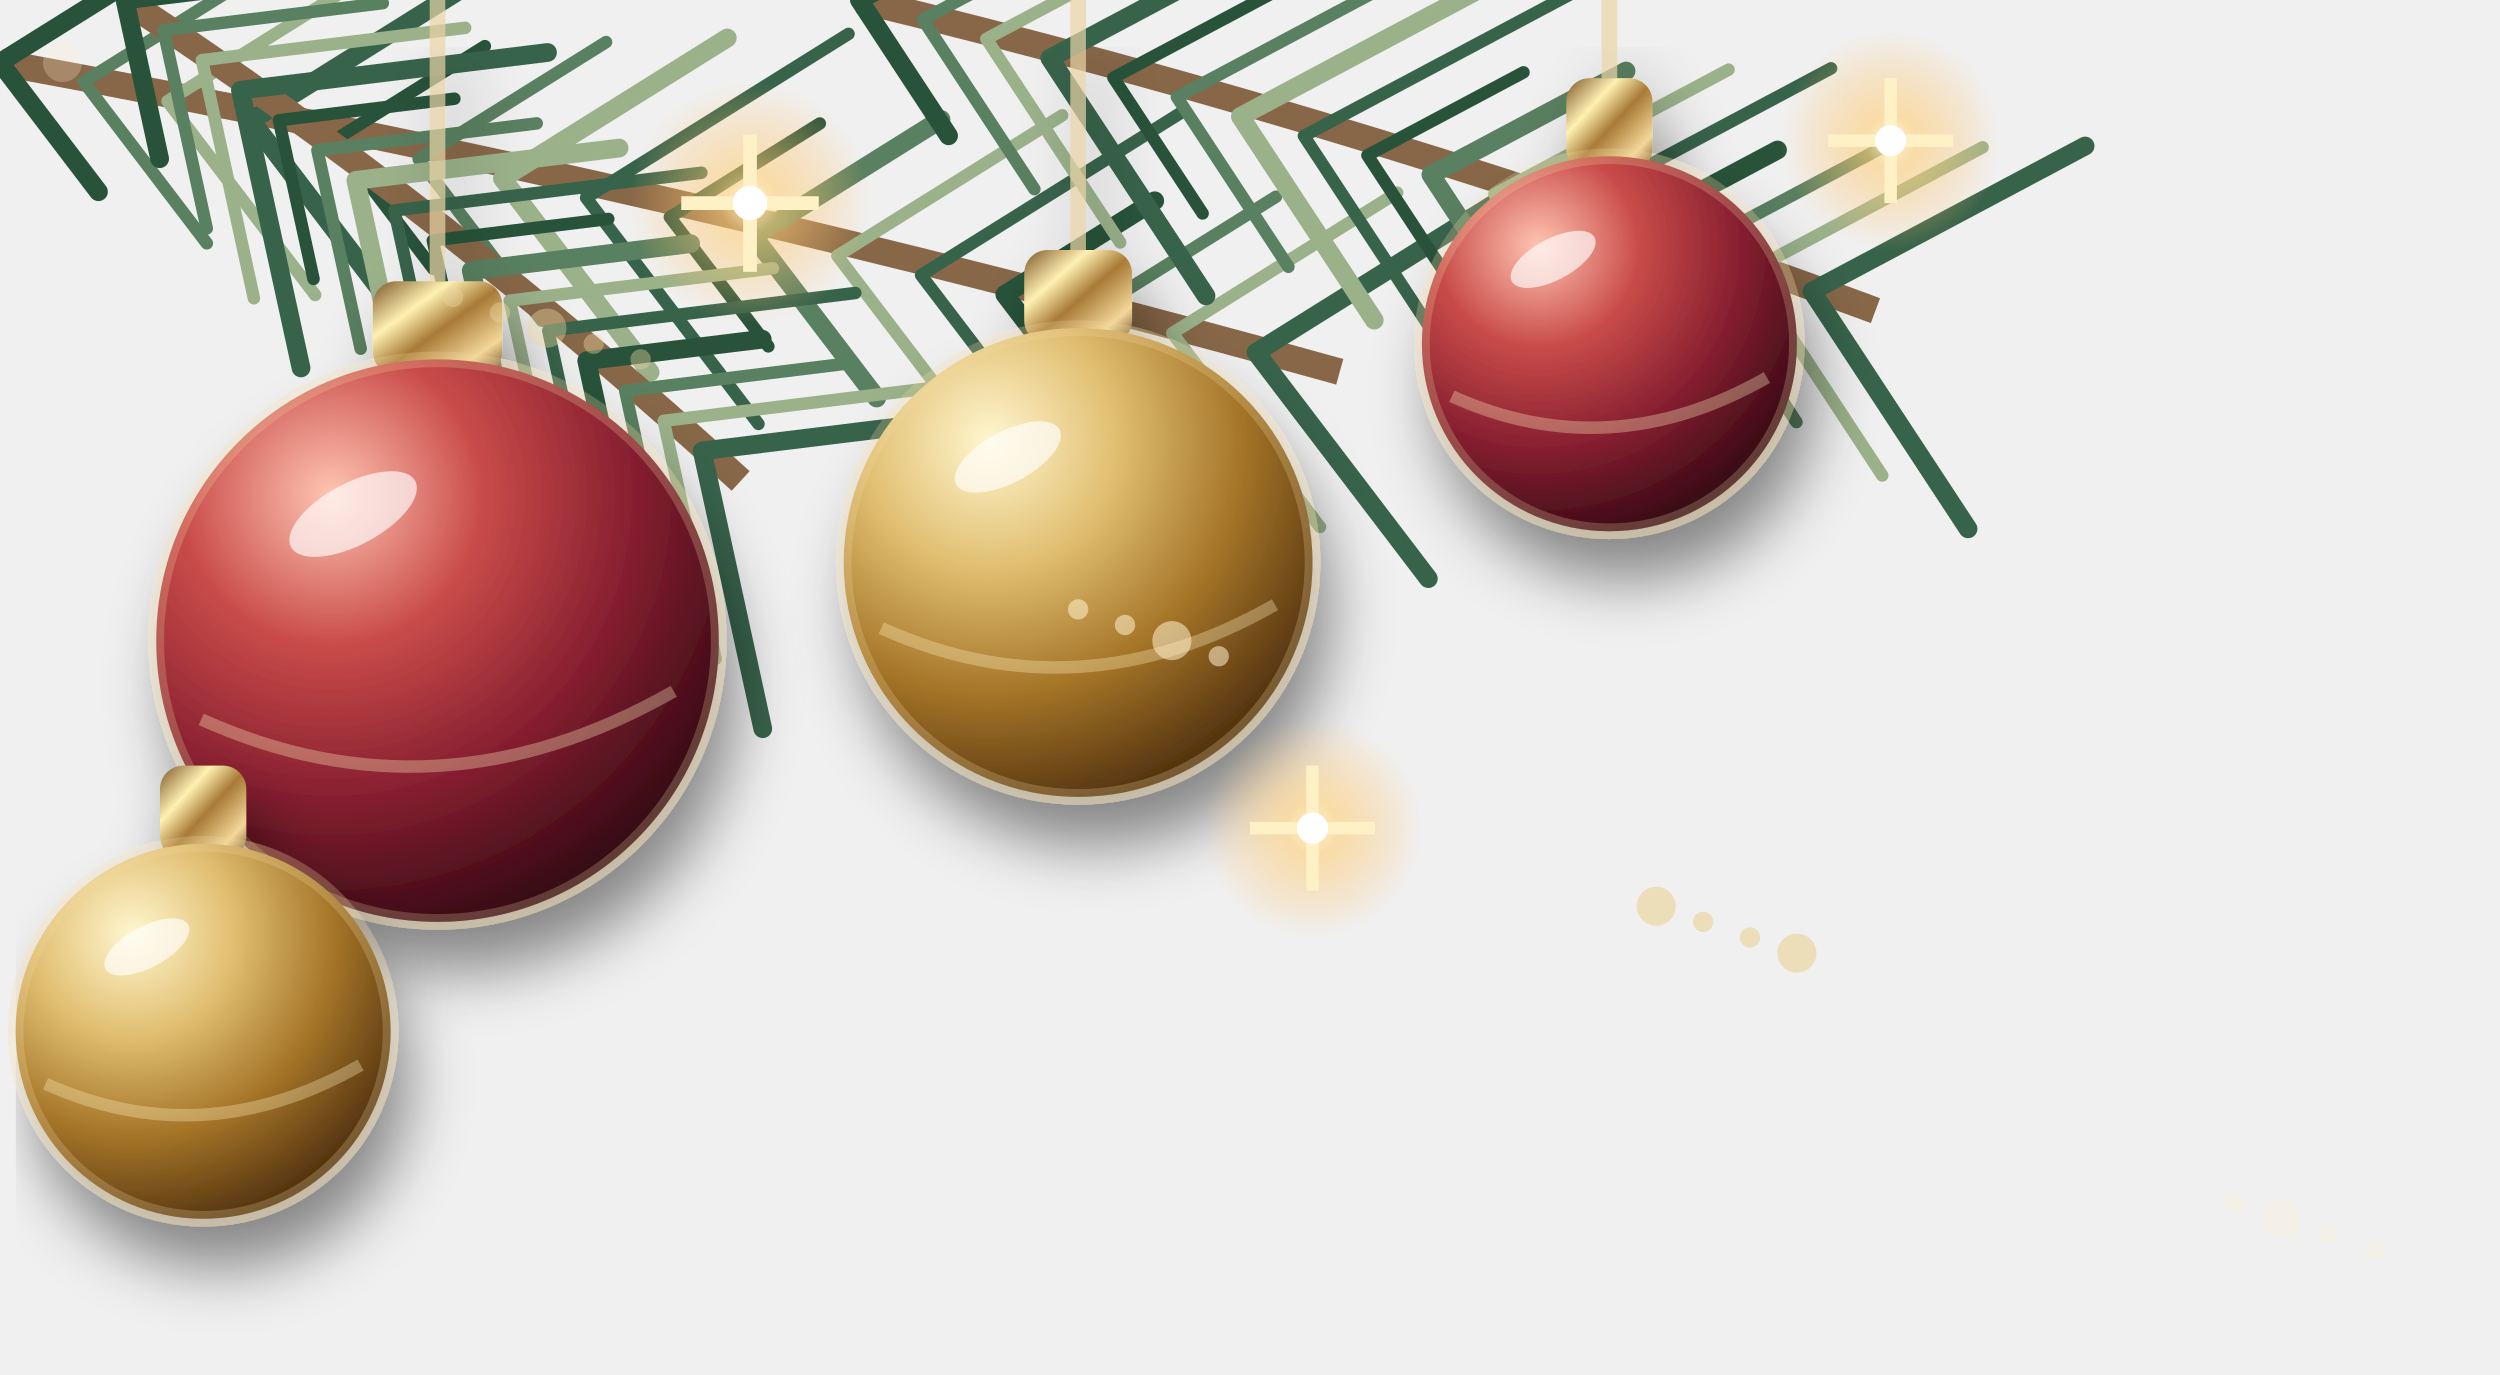
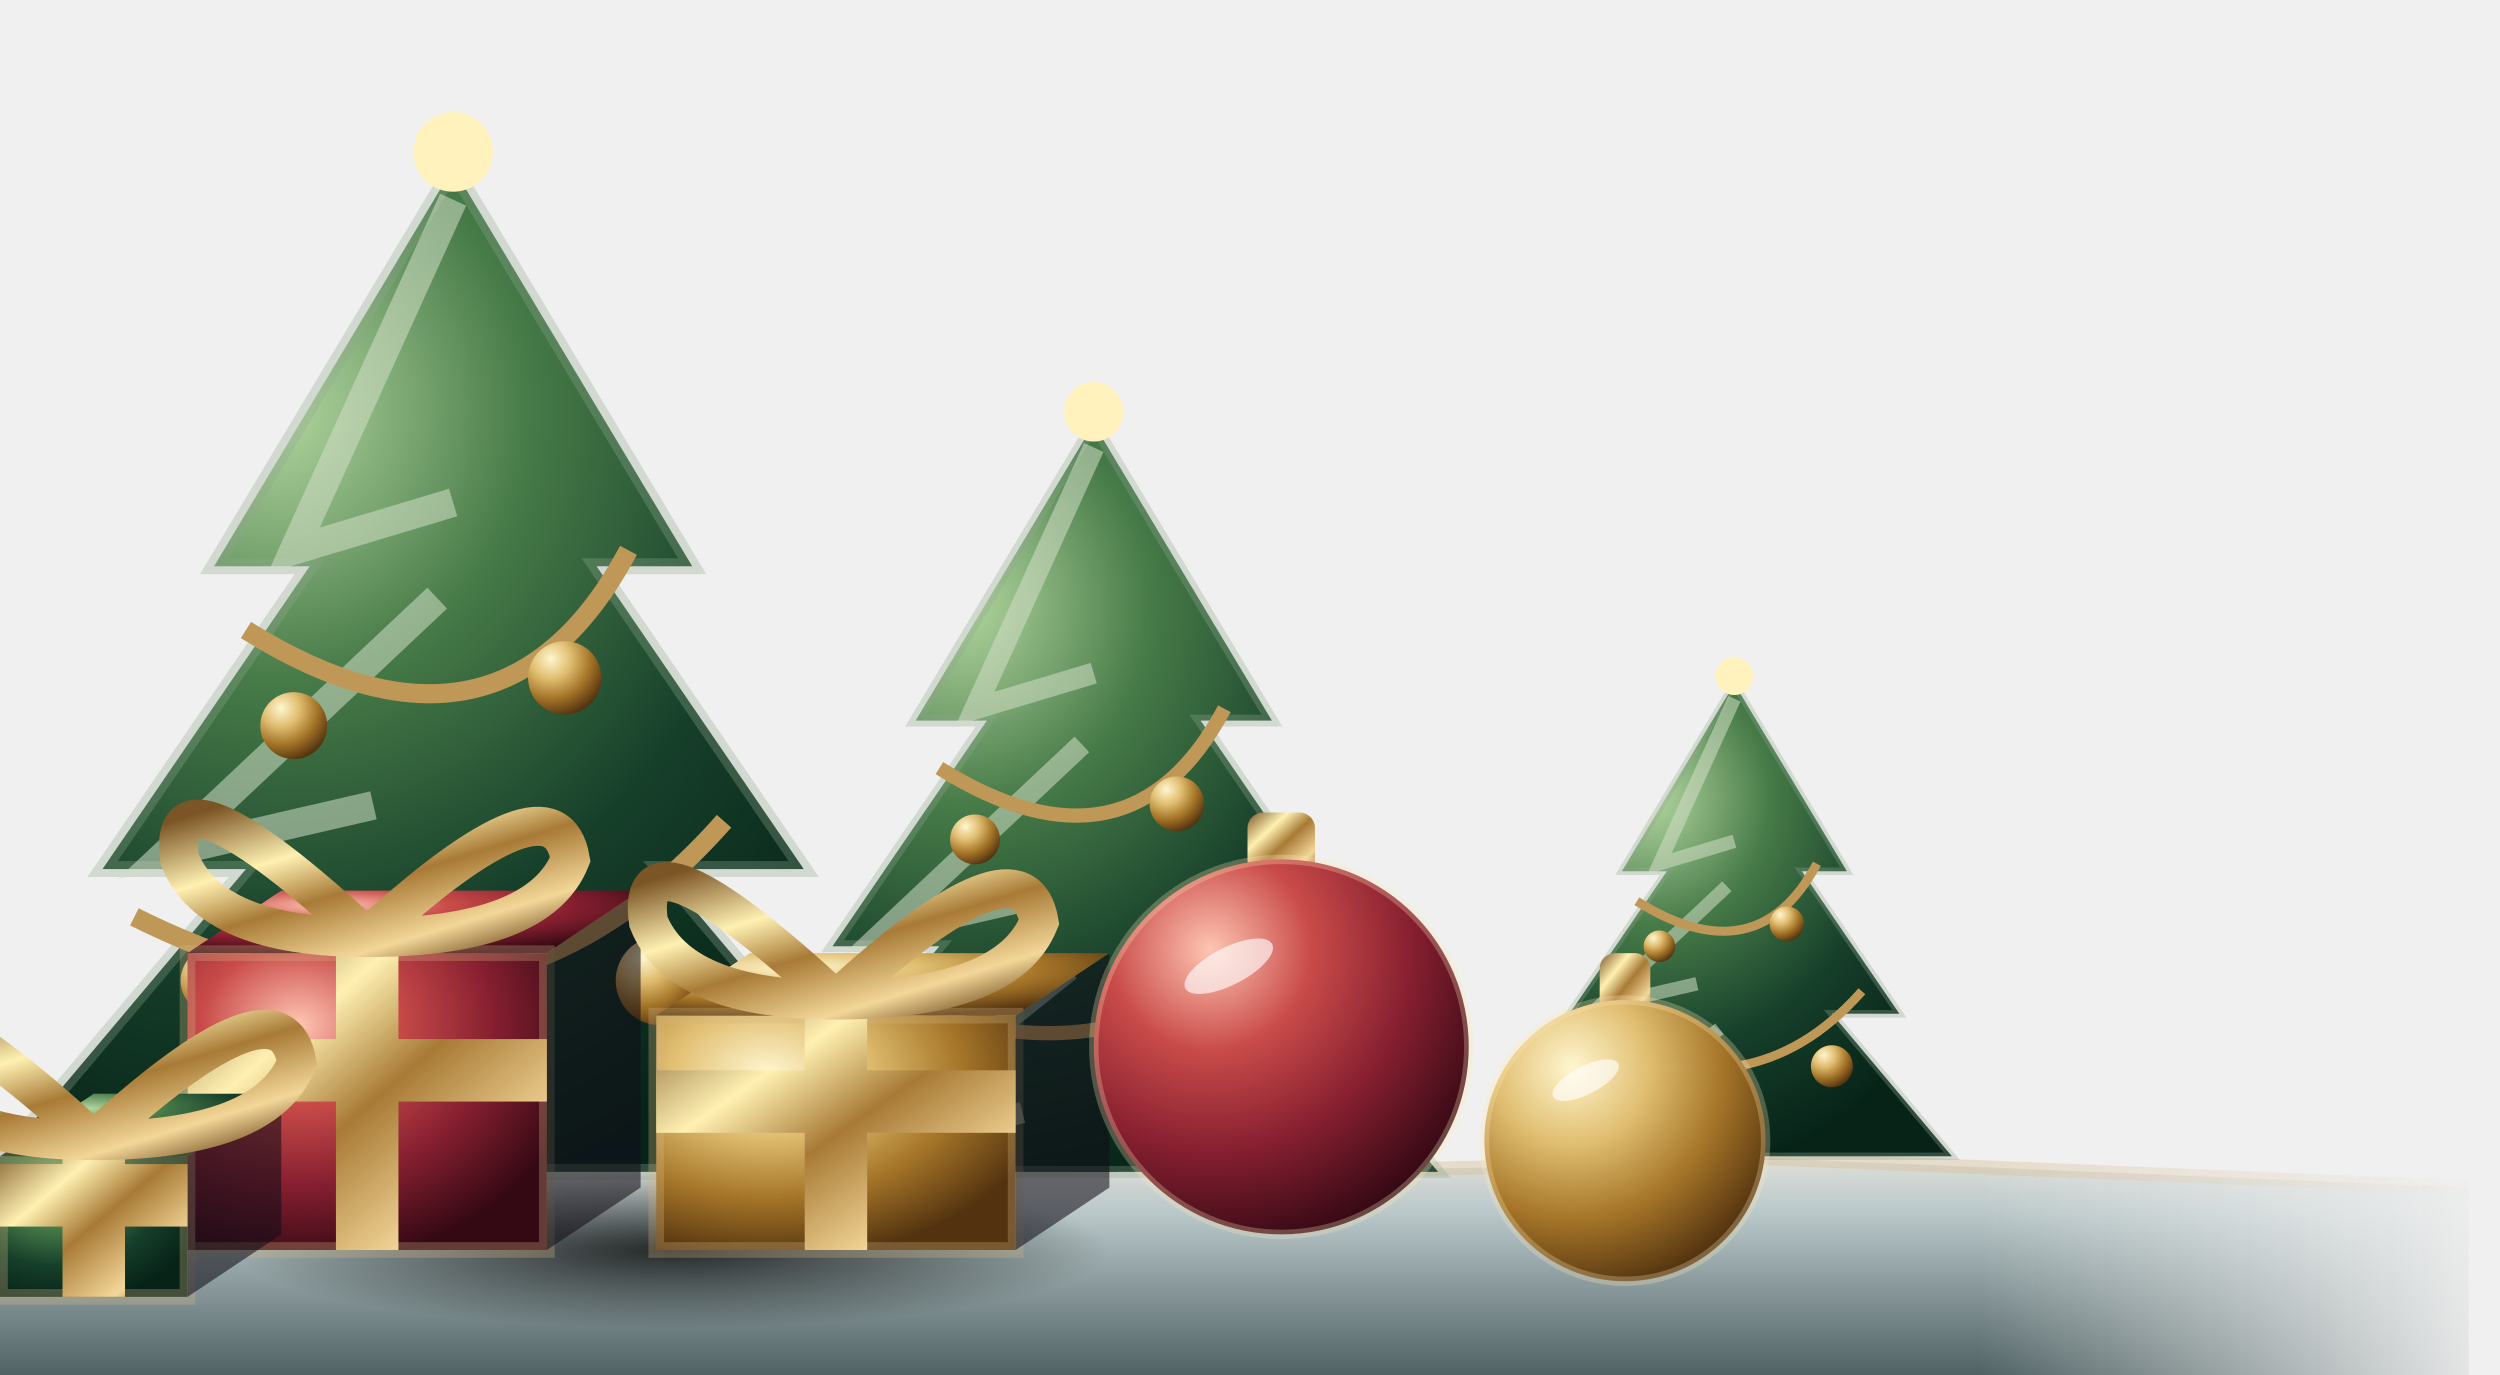
<svg xmlns="http://www.w3.org/2000/svg" viewBox="0 0 160 88" aria-hidden="true">
  <defs>
    <radialGradient id="gold" cx="31%" cy="24%" r="81%">
      <stop offset="0" stop-color="#fff6cf" />
      <stop offset="0.333" stop-color="#e1bf72" />
      <stop offset="0.667" stop-color="#a57528" />
      <stop offset="1" stop-color="#52320f" />
    </radialGradient>
    <radialGradient id="silver" cx="31%" cy="24%" r="81%">
      <stop offset="0" stop-color="#ffffff" />
      <stop offset="0.333" stop-color="#cdd4db" />
      <stop offset="0.667" stop-color="#7a8290" />
      <stop offset="1" stop-color="#373d48" />
    </radialGradient>
    <radialGradient id="red" cx="31%" cy="24%" r="81%">
      <stop offset="0" stop-color="#ffc5b2" />
      <stop offset="0.333" stop-color="#c94b49" />
      <stop offset="0.667" stop-color="#861f30" />
      <stop offset="1" stop-color="#350914" />
    </radialGradient>
    <radialGradient id="pink" cx="31%" cy="24%" r="81%">
      <stop offset="0" stop-color="#ffe5df" />
      <stop offset="0.333" stop-color="#e79aa8" />
      <stop offset="0.667" stop-color="#aa405d" />
      <stop offset="1" stop-color="#581b38" />
    </radialGradient>
    <radialGradient id="orange" cx="31%" cy="24%" r="81%">
      <stop offset="0" stop-color="#ffe0a1" />
      <stop offset="0.333" stop-color="#f4a33f" />
      <stop offset="0.667" stop-color="#bb4c10" />
      <stop offset="1" stop-color="#522108" />
    </radialGradient>
    <radialGradient id="green" cx="31%" cy="24%" r="81%">
      <stop offset="0" stop-color="#b4d7a0" />
      <stop offset="0.333" stop-color="#477b48" />
      <stop offset="0.667" stop-color="#163f2a" />
      <stop offset="1" stop-color="#072318" />
    </radialGradient>
    <radialGradient id="chocolate" cx="31%" cy="24%" r="81%">
      <stop offset="0" stop-color="#d9ac88" />
      <stop offset="0.333" stop-color="#925a3b" />
      <stop offset="0.667" stop-color="#502818" />
      <stop offset="1" stop-color="#1c0e09" />
    </radialGradient>
    <radialGradient id="navy" cx="31%" cy="24%" r="81%">
      <stop offset="0" stop-color="#b4c9e3" />
      <stop offset="0.333" stop-color="#557393" />
      <stop offset="0.667" stop-color="#243a55" />
      <stop offset="1" stop-color="#101e30" />
    </radialGradient>
    <radialGradient id="purple" cx="31%" cy="24%" r="81%">
      <stop offset="0" stop-color="#e3bde7" />
      <stop offset="0.333" stop-color="#9160ad" />
      <stop offset="0.667" stop-color="#59306e" />
      <stop offset="1" stop-color="#281332" />
    </radialGradient>
    <linearGradient id="metal" x2="1" y2="1">
      <stop stop-color="#7b5525" />
      <stop offset=".3" stop-color="#fff1b2" />
      <stop offset=".52" stop-color="#a87a36" />
      <stop offset=".8" stop-color="#f3d799" />
      <stop offset="1" stop-color="#694418" />
    </linearGradient>
    <filter id="shadow" x="-35%" y="-35%" width="170%" height="170%">
      <feDropShadow dx="1" dy="3" stdDeviation="2" flood-color="#000" flood-opacity=".45" />
    </filter>
    <radialGradient id="light">
      <stop stop-color="#fff9d5" stop-opacity=".95" />
      <stop offset=".25" stop-color="#ffcf78" stop-opacity=".6" />
      <stop offset="1" stop-color="#ffbe66" stop-opacity="0" />
    </radialGradient>
+     <linearGradient id="rock" x2=".7" y2="1">
+       <stop stop-color="#47404e" />
+       <stop offset=".5" stop-color="#211d27" />
+       <stop offset="1" stop-color="#090a10" />
+     </linearGradient>
+     <linearGradient id="castle" x2="1" y2=".4">
+       <stop stop-color="#46404c" />
+       <stop offset=".45" stop-color="#201d26" />
+       <stop offset="1" stop-color="#090a0f" />
+     </linearGradient>
+     <linearGradient id="stone" x2=".15" y2="1">
+       <stop stop-color="#79726b" />
+       <stop offset=".22" stop-color="#3c373c" />
+       <stop offset="1" stop-color="#15141b" />
+     </linearGradient>
+     <linearGradient id="velvet" x2="0" y2="1">
+       <stop stop-color="#9b5368" />
+       <stop offset=".25" stop-color="#522535" />
+       <stop offset="1" stop-color="#1b0c16" />
+     </linearGradient>
+     <linearGradient id="snow" x2="0" y2="1">
+       <stop stop-color="#f4eee2" />
+       <stop offset=".35" stop-color="#b9c7c9" />
+       <stop offset="1" stop-color="#506264" />
+     </linearGradient>
+     <linearGradient id="wood" x2="0" y2="1">
+       <stop stop-color="#b18557" />
+       <stop offset=".12" stop-color="#68482f" />
+       <stop offset="1" stop-color="#231b17" />
+     </linearGradient>
+     <radialGradient id="contact">
+       <stop stop-color="#000" stop-opacity=".78" />
+       <stop offset="1" stop-color="#000" stop-opacity="0" />
+     </radialGradient>
+     <radialGradient id="moon">
+       <stop stop-color="#fff2d4" />
+       <stop offset=".7" stop-color="#d3ae79" />
+       <stop offset="1" stop-color="#a37d4e" />
+     </radialGradient>
+     <linearGradient id="basket" x2="0" y2="1">
+       <stop stop-color="#e2bd8a" />
+       <stop offset=".5" stop-color="#96673c" />
+       <stop offset="1" stop-color="#4b2d1e" />
+     </linearGradient>
+     <linearGradient id="fade" x2="1" y2="0">
+       <stop offset="0" stop-color="white" />
+       <stop offset=".79" stop-color="white" />
+       <stop offset="1" stop-color="black" />
+     </linearGradient>
+     <mask id="edge">
+       <rect width="160" height="88" fill="url(#fade)" />
+     </mask>
  </defs>
-   <g transform="translate(0 4) rotate(13)">
-     <path d="M0 0 Q44 -2 88 0" fill="none" stroke="#876748" stroke-width="1.7" />
-     <path d="M0 0l8 -8M0 0l8 6.64" stroke="#28533a" stroke-width="1.2" stroke-linecap="round" fill="none" />
-     <path d="M5.5 0l10 -10M5.5 0l10 8.3" stroke="#598060" stroke-width="0.8" stroke-linecap="round" fill="none" />
-     <path d="M11 0l12 -12M11 0l12 9.96" stroke="#9ab18a" stroke-width="0.8" stroke-linecap="round" fill="none" />
-     <path d="M16.5 0l14 -14M16.5 0l14 11.62" stroke="#38634b" stroke-width="1.2" stroke-linecap="round" fill="none" />
-     <path d="M22 0l8 -8M22 0l8 6.64" stroke="#28533a" stroke-width="0.8" stroke-linecap="round" fill="none" />
-     <path d="M27.5 0l10 -10M27.5 0l10 8.3" stroke="#598060" stroke-width="0.8" stroke-linecap="round" fill="none" />
-     <path d="M33 0l12 -12M33 0l12 9.96" stroke="#9ab18a" stroke-width="1.2" stroke-linecap="round" fill="none" />
-     <path d="M38.5 0l14 -14M38.5 0l14 11.62" stroke="#38634b" stroke-width="0.8" stroke-linecap="round" fill="none" />
-     <path d="M44 0l8 -8M44 0l8 6.64" stroke="#28533a" stroke-width="0.8" stroke-linecap="round" fill="none" />
-     <path d="M49.5 0l10 -10M49.5 0l10 8.3" stroke="#598060" stroke-width="1.2" stroke-linecap="round" fill="none" />
-     <path d="M55 0l12 -12M55 0l12 9.96" stroke="#9ab18a" stroke-width="0.8" stroke-linecap="round" fill="none" />
-     <path d="M60.5 0l14 -14M60.5 0l14 11.62" stroke="#38634b" stroke-width="0.8" stroke-linecap="round" fill="none" />
-     <path d="M66 0l8 -8M66 0l8 6.64" stroke="#28533a" stroke-width="1.2" stroke-linecap="round" fill="none" />
-     <path d="M71.5 0l10 -10M71.5 0l10 8.3" stroke="#598060" stroke-width="0.8" stroke-linecap="round" fill="none" />
-     <path d="M77 0l12 -12M77 0l12 9.96" stroke="#9ab18a" stroke-width="0.8" stroke-linecap="round" fill="none" />
-     <path d="M82.5 0l14 -14M82.5 0l14 11.62" stroke="#38634b" stroke-width="1.2" stroke-linecap="round" fill="none" />
+   <g mask="url(#edge)">
+     <path d="M0 77Q27 70 55 73T110 74L158 76V88H0Z" fill="url(#snow)" />
+     <path d="M0 77Q27 70 55 73T110 74L158 76" stroke="#d4b788" stroke-opacity=".35" stroke-width=".9" fill="none" />
+     <g transform="translate(29 75) scale(1.02)">
+       <path d="M-2 0H2V-8H-2Z" fill="#5d422b" />
+       <path d="M0-63L-15-38H-9L-22-19H-13L-29 0H29L13-19H22L9-38H15Z" fill="url(#green)" stroke="#8ea58d" stroke-opacity=".32" />
+       <path d="M0-61L-10-39 0-42M-1-36L-18-20-5-23M-2-17L-22-1-6-5" stroke="#d1ddc6" stroke-width="1.8" stroke-opacity=".55" fill="none" />
+       <path d="M-13-34Q3-24 11-39M-20-16Q2-5 17-22" stroke="#bf9857" fill="none" stroke-width="1.2" />
+       <g fill="url(#gold)">
+         <circle cx="-10" cy="-28" r="2.1" />
+         <circle cx="7" cy="-31" r="2.3" />
+         <circle cx="-15" cy="-12" r="2.1" />
+         <circle cx="13" cy="-12" r="2.8" />
+       </g>
+       <circle cy="-64" r="2.5" fill="#fff2bd" />
+     </g>
+     <g transform="translate(70 75) scale(0.76)">
+       <path d="M-2 0H2V-8H-2Z" fill="#5d422b" />
+       <path d="M0-63L-15-38H-9L-22-19H-13L-29 0H29L13-19H22L9-38H15Z" fill="url(#green)" stroke="#8ea58d" stroke-opacity=".32" />
+       <path d="M0-61L-10-39 0-42M-1-36L-18-20-5-23M-2-17L-22-1-6-5" stroke="#d1ddc6" stroke-width="1.8" stroke-opacity=".55" fill="none" />
+       <path d="M-13-34Q3-24 11-39M-20-16Q2-5 17-22" stroke="#bf9857" fill="none" stroke-width="1.2" />
+       <g fill="url(#gold)">
+         <circle cx="-10" cy="-28" r="2.1" />
+         <circle cx="7" cy="-31" r="2.3" />
+         <circle cx="-15" cy="-12" r="2.1" />
+         <circle cx="13" cy="-12" r="2.8" />
+       </g>
+       <circle cy="-64" r="2.5" fill="#fff2bd" />
+     </g>
+     <g transform="translate(111 74) scale(0.48)">
+       <path d="M-2 0H2V-8H-2Z" fill="#5d422b" />
+       <path d="M0-63L-15-38H-9L-22-19H-13L-29 0H29L13-19H22L9-38H15Z" fill="url(#green)" stroke="#8ea58d" stroke-opacity=".32" />
+       <path d="M0-61L-10-39 0-42M-1-36L-18-20-5-23M-2-17L-22-1-6-5" stroke="#d1ddc6" stroke-width="1.8" stroke-opacity=".55" fill="none" />
+       <path d="M-13-34Q3-24 11-39M-20-16Q2-5 17-22" stroke="#bf9857" fill="none" stroke-width="1.2" />
+       <g fill="url(#gold)">
+         <circle cx="-10" cy="-28" r="2.1" />
+         <circle cx="7" cy="-31" r="2.3" />
+         <circle cx="-15" cy="-12" r="2.1" />
+         <circle cx="13" cy="-12" r="2.8" />
+       </g>
+       <circle cy="-64" r="2.5" fill="#fff2bd" />
+     </g>
+     <ellipse cx="43" cy="80" rx="28" ry="5" fill="url(#contact)" />
+     <g transform="translate(12 57)">
+       <path d="M0 4L6 0H29L23 4Z" fill="url(#red)" />
+       <path d="M0 4H23V23H0Z" fill="url(#red)" stroke="#d3b583" stroke-opacity=".3" />
+       <path d="M23 4L29 0V19L23 23Z" fill="#100c17" opacity=".56" />
+       <path d="M11.5 3V23M0 11.5H23" stroke="url(#metal)" stroke-width="4" />
+       <path d="M11.5 3q-13-12-12-5q2 5 12 5q12-11 13-5q-2 5-13 5" fill="none" stroke="url(#metal)" stroke-width="2.5" />
+     </g>
+     <g transform="translate(42 61)">
+       <path d="M0 4L6 0H29L23 4Z" fill="url(#gold)" />
+       <path d="M0 4H23V19H0Z" fill="url(#gold)" stroke="#d3b583" stroke-opacity=".3" />
+       <path d="M23 4L29 0V15L23 19Z" fill="#100c17" opacity=".56" />
+       <path d="M11.5 3V19M0 9.5H23" stroke="url(#metal)" stroke-width="4" />
+       <path d="M11.5 3q-13-12-12-5q2 5 12 5q12-11 13-5q-2 5-13 5" fill="none" stroke="url(#metal)" stroke-width="2.5" />
+     </g>
+     <g>
+       <rect x="79.84" y="52" width="4.32" height="4" rx="1" fill="url(#metal)" />
+       <circle cx="82" cy="67" r="12" fill="url(#red)" stroke="#ffe9bc" stroke-opacity=".27" stroke-width=".6" />
+       <ellipse cx="78.64" cy="61.84" rx="3.12" ry="1.2" fill="#fff" opacity=".63" transform="rotate(-27 78.64 61.84)" />
+     </g>
+     <g>
+       <rect x="102.38" y="61" width="3.24" height="4" rx="1" fill="url(#metal)" />
+       <circle cx="104" cy="73" r="9" fill="url(#gold)" stroke="#ffe9bc" stroke-opacity=".27" stroke-width=".6" />
+       <ellipse cx="101.48" cy="69.13" rx="2.34" ry="0.9" fill="#fff" opacity=".63" transform="rotate(-27 101.48 69.13)" />
+     </g>
+     <g transform="translate(0 70)">
+       <path d="M0 4L6 0H18L12 4Z" fill="url(#green)" />
+       <path d="M0 4H12V13H0Z" fill="url(#green)" stroke="#d3b583" stroke-opacity=".3" />
+       <path d="M12 4L18 0V9L12 13Z" fill="#100c17" opacity=".56" />
+       <path d="M6 3V13M0 6.5H12" stroke="url(#metal)" stroke-width="4" />
+       <path d="M6 3q-13-12-12-5q2 5 12 5q12-11 13-5q-2 5-13 5" fill="none" stroke="url(#metal)" stroke-width="2.5" />
+     </g>
  </g>
-   <g transform="translate(8 0) rotate(38)">
-     <path d="M0 0 Q25 -2 50 0" fill="none" stroke="#876748" stroke-width="1.7" />
-     <path d="M0 0l8 -8M0 0l8 6.64" stroke="#28533a" stroke-width="1.2" stroke-linecap="round" fill="none" />
-     <path d="M3.125 0l10 -10M3.125 0l10 8.3" stroke="#598060" stroke-width="0.8" stroke-linecap="round" fill="none" />
-     <path d="M6.25 0l12 -12M6.25 0l12 9.96" stroke="#9ab18a" stroke-width="0.8" stroke-linecap="round" fill="none" />
-     <path d="M9.375 0l14 -14M9.375 0l14 11.62" stroke="#38634b" stroke-width="1.2" stroke-linecap="round" fill="none" />
-     <path d="M12.5 0l8 -8M12.5 0l8 6.64" stroke="#28533a" stroke-width="0.8" stroke-linecap="round" fill="none" />
-     <path d="M15.625 0l10 -10M15.625 0l10 8.3" stroke="#598060" stroke-width="0.8" stroke-linecap="round" fill="none" />
-     <path d="M18.75 0l12 -12M18.75 0l12 9.96" stroke="#9ab18a" stroke-width="1.2" stroke-linecap="round" fill="none" />
-     <path d="M21.875 0l14 -14M21.875 0l14 11.62" stroke="#38634b" stroke-width="0.8" stroke-linecap="round" fill="none" />
-     <path d="M25 0l8 -8M25 0l8 6.64" stroke="#28533a" stroke-width="0.8" stroke-linecap="round" fill="none" />
-     <path d="M28.125 0l10 -10M28.125 0l10 8.3" stroke="#598060" stroke-width="1.2" stroke-linecap="round" fill="none" />
-     <path d="M31.25 0l12 -12M31.25 0l12 9.96" stroke="#9ab18a" stroke-width="0.8" stroke-linecap="round" fill="none" />
-     <path d="M34.375 0l14 -14M34.375 0l14 11.62" stroke="#38634b" stroke-width="0.8" stroke-linecap="round" fill="none" />
-     <path d="M37.5 0l8 -8M37.5 0l8 6.64" stroke="#28533a" stroke-width="1.2" stroke-linecap="round" fill="none" />
-     <path d="M40.625 0l10 -10M40.625 0l10 8.3" stroke="#598060" stroke-width="0.8" stroke-linecap="round" fill="none" />
-     <path d="M43.75 0l12 -12M43.75 0l12 9.96" stroke="#9ab18a" stroke-width="0.8" stroke-linecap="round" fill="none" />
-     <path d="M46.875 0l14 -14M46.875 0l14 11.62" stroke="#38634b" stroke-width="1.2" stroke-linecap="round" fill="none" />
-   </g>
-   <g transform="translate(55 0) rotate(17)">
-     <path d="M0 0 Q34 -2 68 0" fill="none" stroke="#876748" stroke-width="1.7" />
-     <path d="M0 0l8 -8M0 0l8 6.64" stroke="#28533a" stroke-width="1.2" stroke-linecap="round" fill="none" />
-     <path d="M4.25 0l10 -10M4.25 0l10 8.3" stroke="#598060" stroke-width="0.8" stroke-linecap="round" fill="none" />
-     <path d="M8.5 0l12 -12M8.5 0l12 9.96" stroke="#9ab18a" stroke-width="0.8" stroke-linecap="round" fill="none" />
-     <path d="M12.75 0l14 -14M12.75 0l14 11.62" stroke="#38634b" stroke-width="1.2" stroke-linecap="round" fill="none" />
-     <path d="M17 0l8 -8M17 0l8 6.64" stroke="#28533a" stroke-width="0.8" stroke-linecap="round" fill="none" />
-     <path d="M21.25 0l10 -10M21.25 0l10 8.3" stroke="#598060" stroke-width="0.8" stroke-linecap="round" fill="none" />
-     <path d="M25.5 0l12 -12M25.5 0l12 9.96" stroke="#9ab18a" stroke-width="1.2" stroke-linecap="round" fill="none" />
-     <path d="M29.75 0l14 -14M29.75 0l14 11.62" stroke="#38634b" stroke-width="0.8" stroke-linecap="round" fill="none" />
-     <path d="M34 0l8 -8M34 0l8 6.64" stroke="#28533a" stroke-width="0.8" stroke-linecap="round" fill="none" />
-     <path d="M38.25 0l10 -10M38.25 0l10 8.3" stroke="#598060" stroke-width="1.2" stroke-linecap="round" fill="none" />
-     <path d="M42.5 0l12 -12M42.5 0l12 9.96" stroke="#9ab18a" stroke-width="0.8" stroke-linecap="round" fill="none" />
-     <path d="M46.75 0l14 -14M46.75 0l14 11.62" stroke="#38634b" stroke-width="0.8" stroke-linecap="round" fill="none" />
-     <path d="M51 0l8 -8M51 0l8 6.64" stroke="#28533a" stroke-width="1.2" stroke-linecap="round" fill="none" />
-     <path d="M55.25 0l10 -10M55.25 0l10 8.3" stroke="#598060" stroke-width="0.8" stroke-linecap="round" fill="none" />
-     <path d="M59.5 0l12 -12M59.5 0l12 9.96" stroke="#9ab18a" stroke-width="0.8" stroke-linecap="round" fill="none" />
-     <path d="M63.75 0l14 -14M63.75 0l14 11.62" stroke="#38634b" stroke-width="1.2" stroke-linecap="round" fill="none" />
-   </g>
-   <g filter="url(#shadow)">
-     <path d="M28 0V18" stroke="#e8d3a4" stroke-opacity=".7" />
-     <rect x="23.86" y="18" width="8.28" height="6" rx="1.5" fill="url(#metal)" />
-     <circle cx="28" cy="41" r="18" fill="url(#red)" stroke="#f4d9a5" stroke-opacity=".24" />
-     <ellipse cx="22.6" cy="32.9" rx="4.5" ry="1.98" transform="rotate(-28 22.6 32.9)" fill="#fff" opacity=".65" />
-     <path d="M12.88 46.04Q28 52.88 43.12 44.24" fill="none" stroke="#fff0bf" opacity=".33" stroke-width=".8" />
-   </g>
-   <g filter="url(#shadow)">
-     <path d="M69 0V16" stroke="#e8d3a4" stroke-opacity=".7" />
-     <rect x="65.55" y="16" width="6.9" height="6" rx="1.5" fill="url(#metal)" />
-     <circle cx="69" cy="36" r="15" fill="url(#gold)" stroke="#f4d9a5" stroke-opacity=".24" />
-     <ellipse cx="64.5" cy="29.25" rx="3.75" ry="1.65" transform="rotate(-28 64.5 29.25)" fill="#fff" opacity=".65" />
-     <path d="M56.4 40.2Q69 45.9 81.6 38.7" fill="none" stroke="#fff0bf" opacity=".33" stroke-width=".8" />
-   </g>
-   <g filter="url(#shadow)">
-     <path d="M103 0V5" stroke="#e8d3a4" stroke-opacity=".7" />
-     <rect x="100.24" y="5" width="5.52" height="6" rx="1.5" fill="url(#metal)" />
-     <circle cx="103" cy="22" r="12" fill="url(#red)" stroke="#f4d9a5" stroke-opacity=".24" />
-     <ellipse cx="99.4" cy="16.6" rx="3" ry="1.32" transform="rotate(-28 99.4 16.6)" fill="#fff" opacity=".65" />
-     <path d="M92.92 25.36Q103 29.92 113.08 24.16" fill="none" stroke="#fff0bf" opacity=".33" stroke-width=".8" />
-   </g>
-   <g filter="url(#shadow)">
-     <rect x="10.24" y="49" width="5.52" height="6" rx="1.5" fill="url(#metal)" />
-     <circle cx="13" cy="66" r="12" fill="url(#gold)" stroke="#f4d9a5" stroke-opacity=".24" />
-     <ellipse cx="9.4" cy="60.6" rx="3" ry="1.32" transform="rotate(-28 9.4 60.6)" fill="#fff" opacity=".65" />
-     <path d="M2.92 69.36Q13 73.92 23.08 68.16" fill="none" stroke="#fff0bf" opacity=".33" stroke-width=".8" />
-   </g>
-   <g transform="translate(48 13) scale(1.1)">
-     <circle r="7" fill="url(#light)" />
-     <path d="M-4 0H4M0-4V4" stroke="#fff1c6" stroke-width=".8" />
-     <circle r="1" fill="#fff" />
-   </g>
-   <g transform="translate(84 53) scale(1)">
-     <circle r="7" fill="url(#light)" />
-     <path d="M-4 0H4M0-4V4" stroke="#fff1c6" stroke-width=".8" />
-     <circle r="1" fill="#fff" />
-   </g>
-   <g transform="translate(121 9) scale(1)">
-     <circle r="7" fill="url(#light)" />
-     <path d="M-4 0H4M0-4V4" stroke="#fff1c6" stroke-width=".8" />
-     <circle r="1" fill="#fff" />
-   </g>
-   <circle cx="4" cy="4" r="1.25" fill="#fff1cc" opacity="0.25" />
-   <circle cx="41" cy="23" r="0.65" fill="#ead6a0" opacity="0.4" />
-   <circle cx="78" cy="42" r="0.65" fill="#fff1cc" opacity="0.55" />
-   <circle cx="115" cy="61" r="1.25" fill="#ead6a0" opacity="0.7" />
-   <circle cx="152" cy="80" r="0.65" fill="#fff1cc" opacity="0.25" />
-   <circle cx="38" cy="22" r="0.65" fill="#ead6a0" opacity="0.4" />
-   <circle cx="75" cy="41" r="1.25" fill="#fff1cc" opacity="0.55" />
-   <circle cx="112" cy="60" r="0.65" fill="#ead6a0" opacity="0.7" />
-   <circle cx="149" cy="79" r="0.65" fill="#fff1cc" opacity="0.25" />
-   <circle cx="35" cy="21" r="1.25" fill="#ead6a0" opacity="0.4" />
-   <circle cx="72" cy="40" r="0.65" fill="#fff1cc" opacity="0.55" />
-   <circle cx="109" cy="59" r="0.65" fill="#ead6a0" opacity="0.7" />
-   <circle cx="146" cy="78" r="1.25" fill="#fff1cc" opacity="0.25" />
-   <circle cx="32" cy="20" r="0.65" fill="#ead6a0" opacity="0.4" />
-   <circle cx="69" cy="39" r="0.65" fill="#fff1cc" opacity="0.55" />
-   <circle cx="106" cy="58" r="1.25" fill="#ead6a0" opacity="0.7" />
-   <circle cx="143" cy="77" r="0.65" fill="#fff1cc" opacity="0.25" />
-   <circle cx="29" cy="19" r="0.65" fill="#ead6a0" opacity="0.4" />
</svg>
